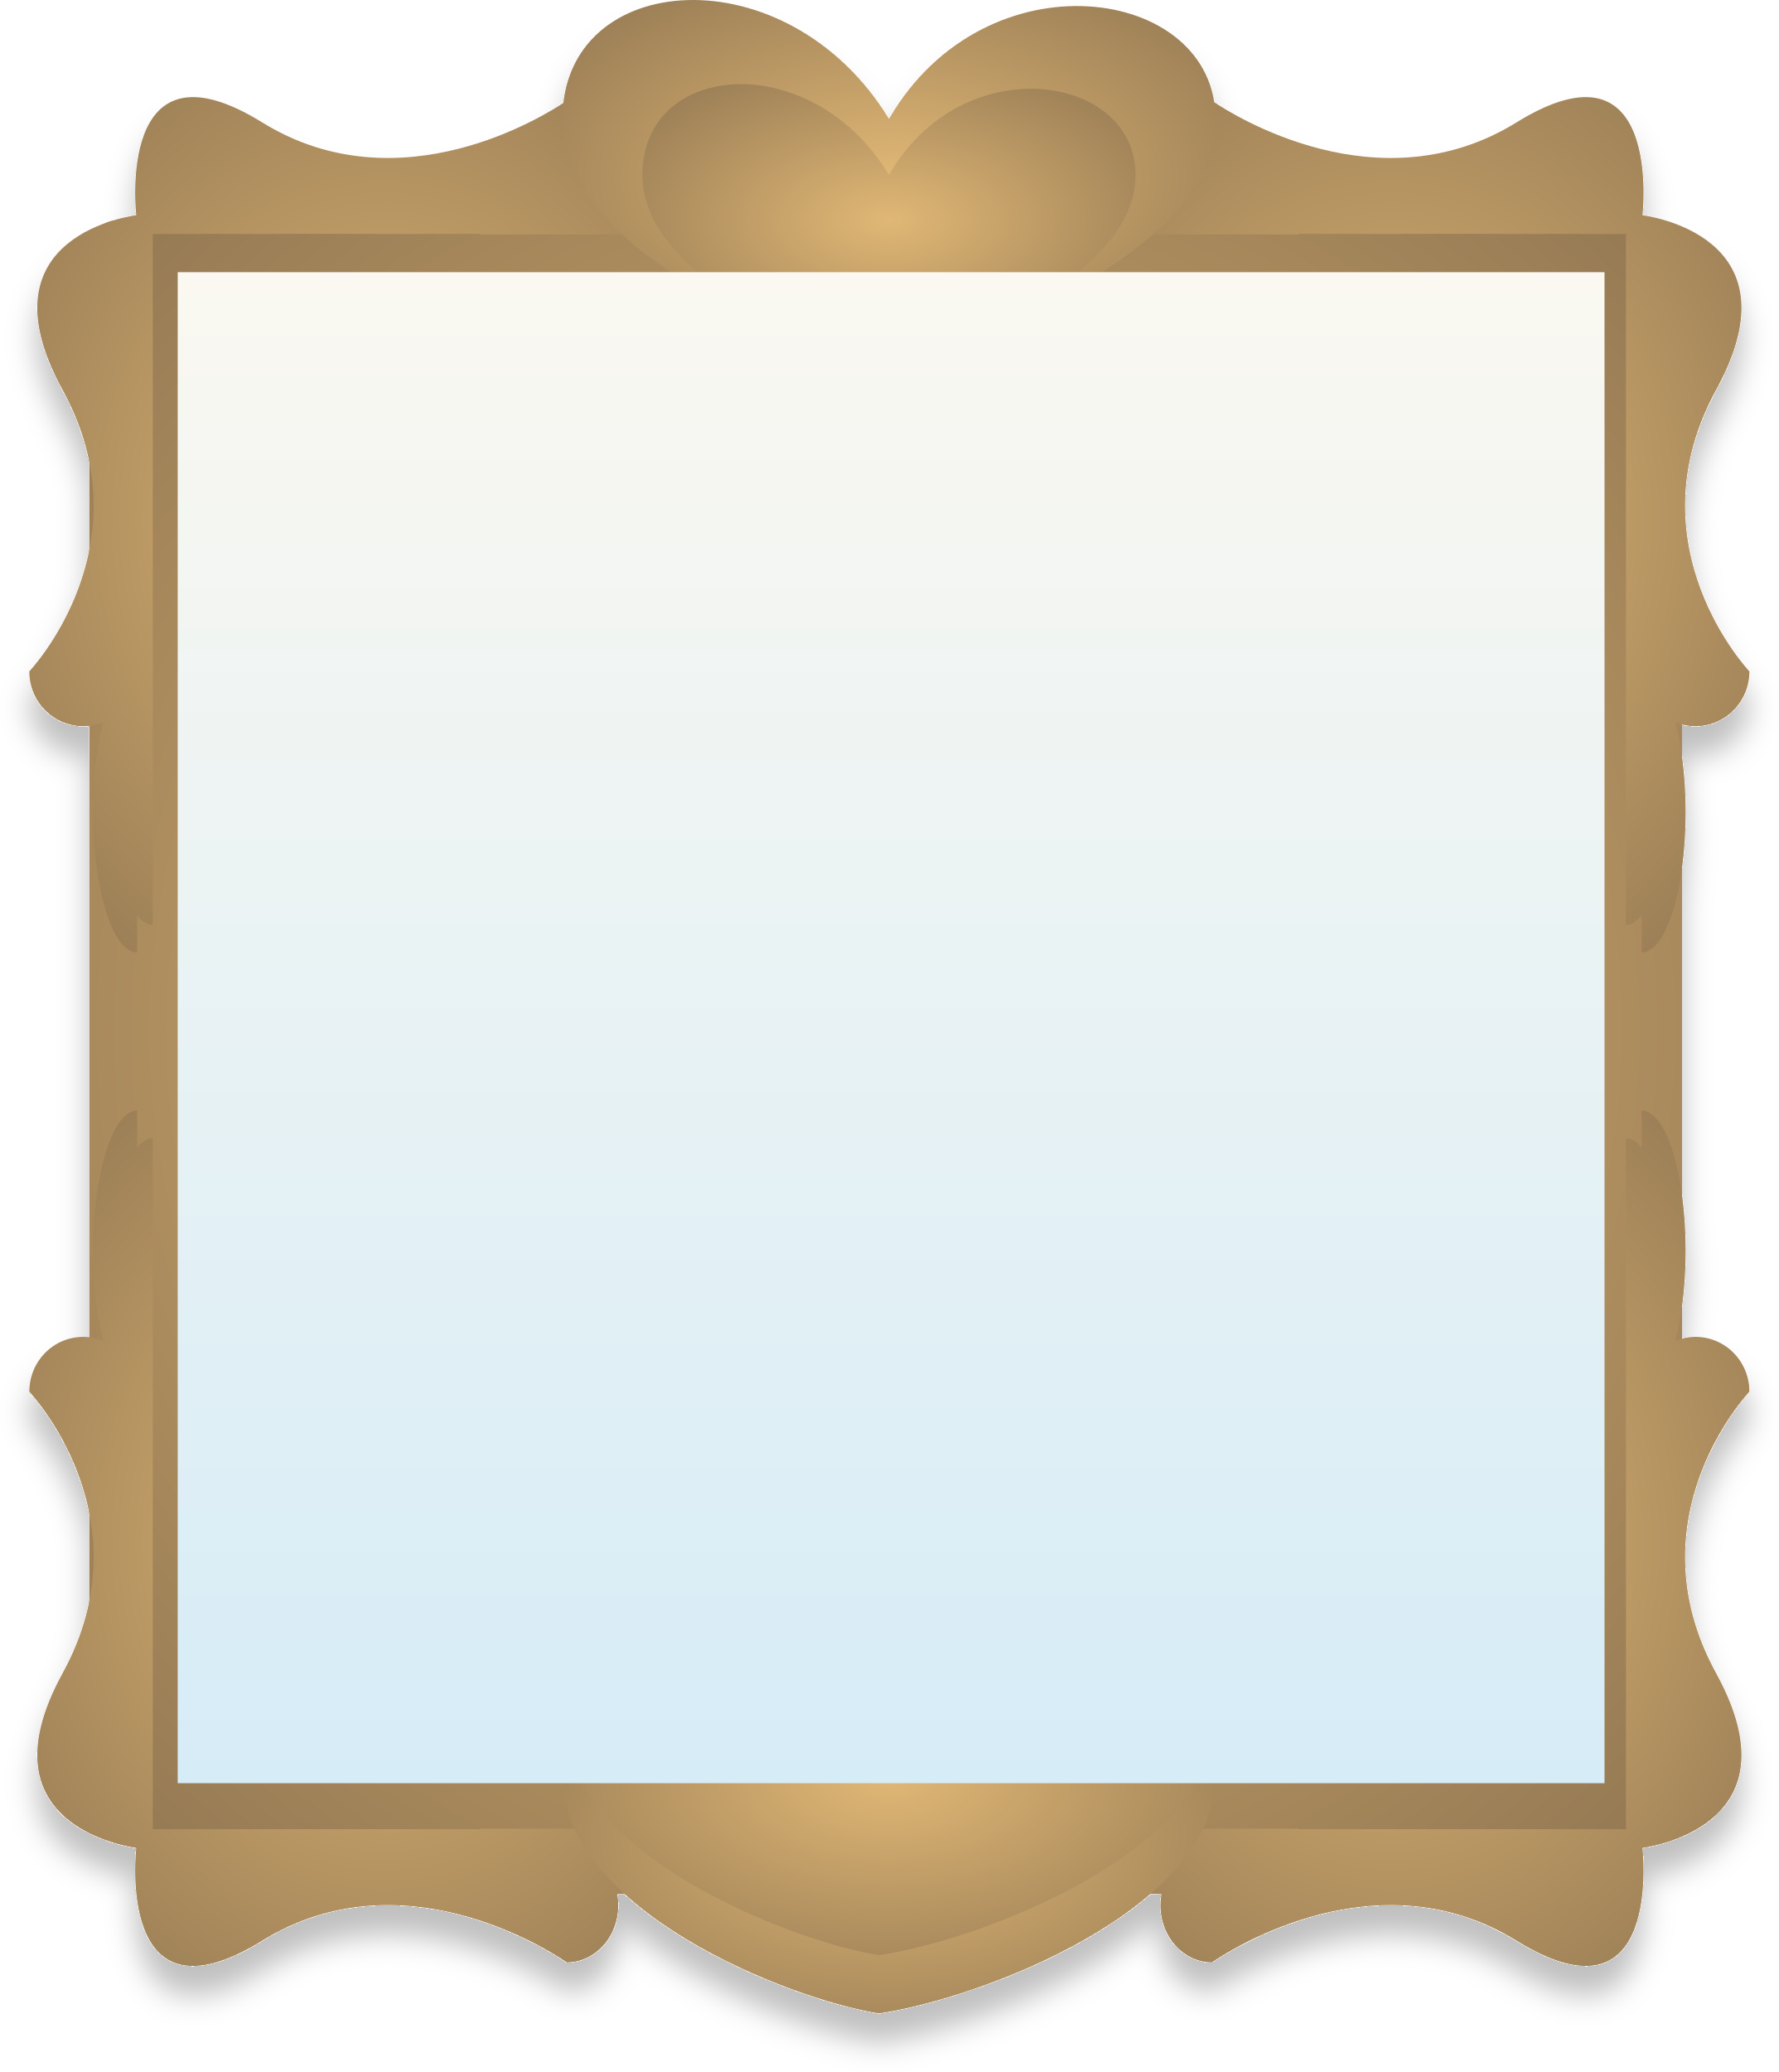
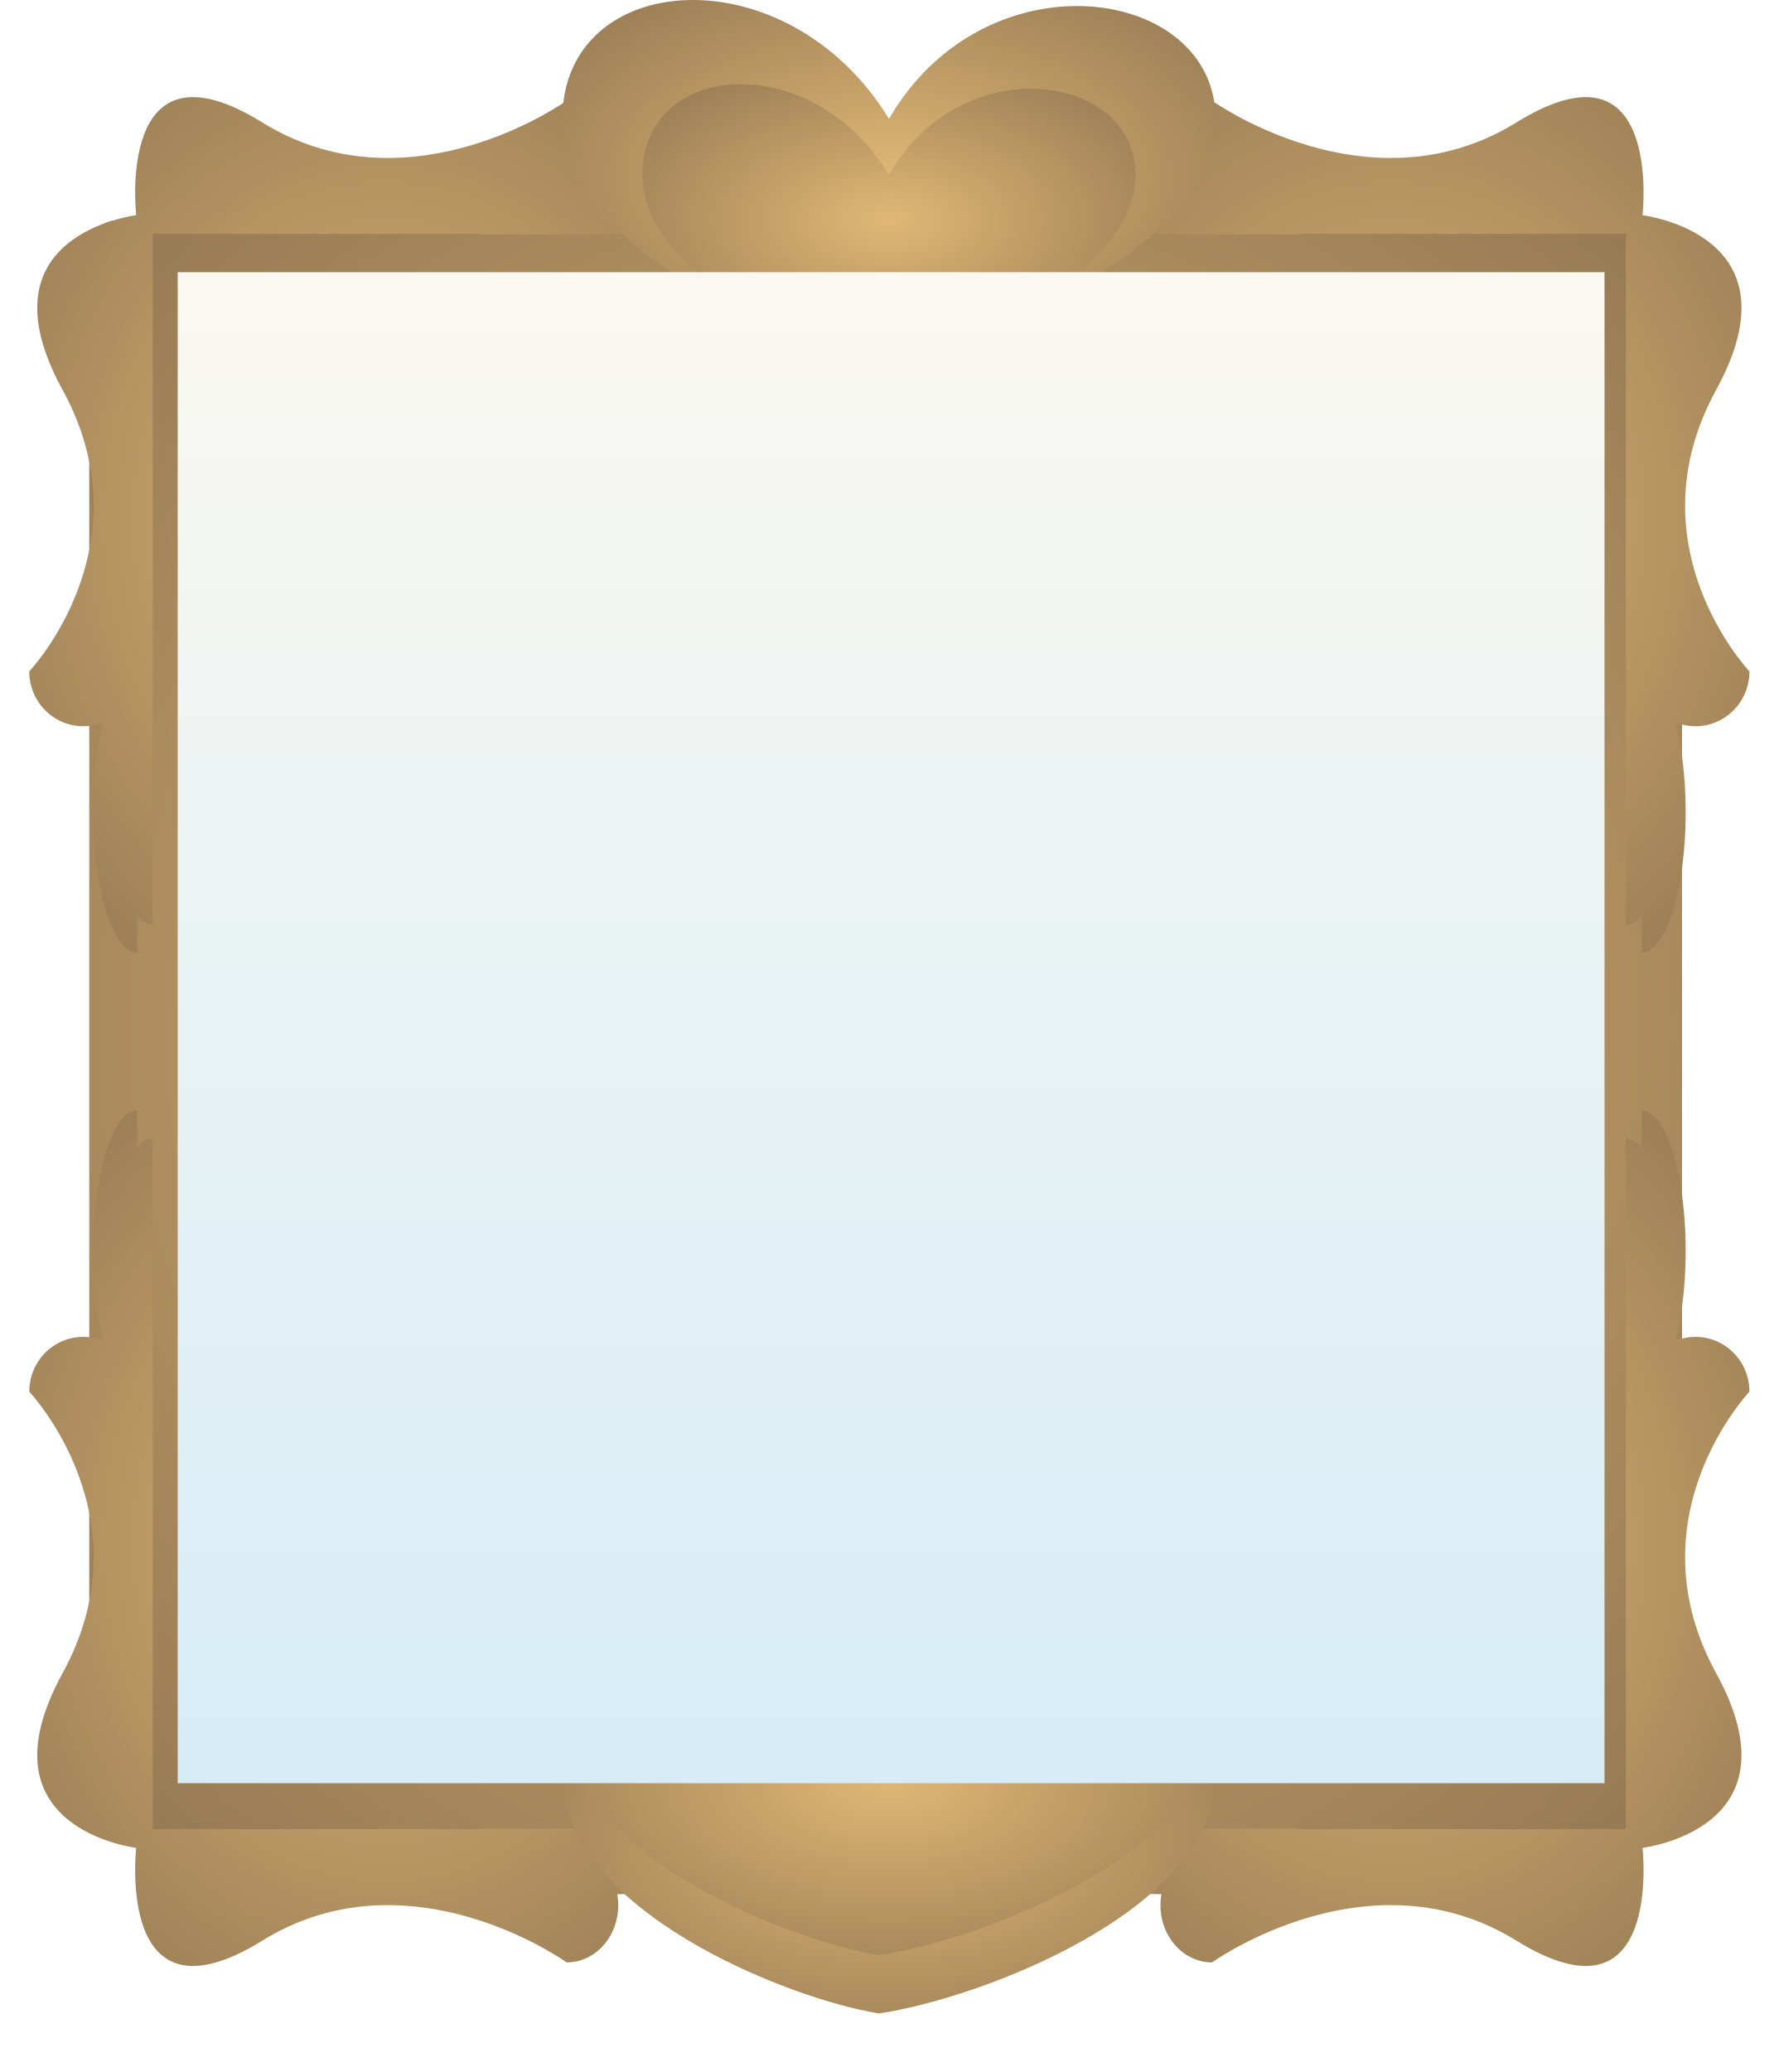
<svg xmlns="http://www.w3.org/2000/svg" width="243" height="283" viewBox="0 0 243 283" fill="none">
-   <g filter="url(#filter0_d_1318_493)">
+   <g>
    <rect x="12.194" y="30.064" width="217.599" height="221.061" rx="4" fill="url(#paint0_radial_1318_493)" />
    <path d="M18.725 190.004H18.724C18.724 190.029 18.724 190.054 18.724 190.079L18.647 231.462C18.822 235.054 19.581 238.415 20.789 241.348V249.844H26.994C28.912 251.299 31.065 252.199 33.35 252.397H66.425C66.424 252.372 66.423 252.347 66.423 252.323H102.508C102.508 253.161 102.042 253.992 101.135 254.767C100.228 255.541 98.899 256.245 97.224 256.838C95.549 257.431 93.56 257.902 91.371 258.223C89.182 258.543 86.835 258.709 84.466 258.709C84.422 258.709 84.378 258.708 84.334 258.708C84.421 259.203 84.466 259.708 84.466 260.215C84.466 261.241 84.284 262.258 83.929 263.206C83.575 264.154 83.055 265.016 82.401 265.742C81.746 266.468 80.969 267.044 80.113 267.437C79.258 267.829 78.341 268.032 77.415 268.032L77.169 267.861C74.736 266.213 54.693 253.395 35.834 265.059C15.74 277.487 18.602 252.452 18.608 252.397C18.577 252.353 -3.152 249.86 8.545 228.538C20.245 207.208 4.042 190.143 4 190.079C4 189.096 4.191 188.122 4.56 187.214C4.93 186.305 5.473 185.48 6.156 184.785C6.84 184.09 7.652 183.538 8.545 183.162C9.438 182.786 10.395 182.592 11.362 182.592C12.305 182.592 13.238 182.776 14.111 183.134C13.721 181.646 13.402 179.976 13.168 178.178C12.866 175.854 12.711 173.362 12.711 170.847C12.711 168.331 12.866 165.839 13.168 163.515C13.47 161.191 13.914 159.079 14.472 157.3C15.031 155.521 15.694 154.11 16.423 153.147C17.153 152.184 17.935 151.689 18.725 151.688V190.004Z" fill="url(#paint1_radial_1318_493)" />
    <path d="M36.928 261.702C18.049 273.36 20.871 249.836 20.871 249.836C20.842 249.795 0.341 247.459 11.318 227.478C22.299 207.489 7.09 191.497 7.053 191.439C7.053 190.518 7.231 189.605 7.578 188.754C7.926 187.903 8.435 187.129 9.076 186.478C9.718 185.826 10.479 185.31 11.318 184.957C12.156 184.604 13.054 184.423 13.962 184.423C14.846 184.423 15.722 184.596 16.542 184.931C16.175 183.537 15.876 181.971 15.657 180.287C15.373 178.108 15.227 175.774 15.227 173.416C15.227 171.059 15.373 168.724 15.657 166.546C15.94 164.368 16.356 162.389 16.88 160.722C17.404 159.055 18.027 157.733 18.711 156.83C19.396 155.928 20.13 155.464 20.871 155.464V191.369H20.87C20.87 191.392 20.871 191.415 20.871 191.439L20.871 249.836L65.636 249.836C65.635 249.813 65.635 249.79 65.635 249.766H99.5C99.5 250.552 99.062 251.331 98.211 252.057C97.36 252.783 96.113 253.442 94.54 253.998C92.968 254.554 91.101 254.994 89.047 255.295C86.993 255.596 84.791 255.751 82.567 255.751C82.526 255.751 82.485 255.75 82.443 255.75C82.525 256.214 82.567 256.687 82.567 257.162C82.567 258.124 82.396 259.077 82.064 259.965C81.731 260.854 81.244 261.662 80.629 262.342C80.015 263.022 79.285 263.562 78.483 263.93C77.68 264.298 76.819 264.487 75.95 264.487L75.719 264.328C73.437 262.783 54.626 250.771 36.928 261.702Z" fill="url(#paint2_radial_1318_493)" />
    <path d="M224.276 190.004H224.277C224.277 190.029 224.276 190.054 224.276 190.079L224.353 231.462C224.179 235.054 223.42 238.415 222.212 241.348V249.844H216.007C214.089 251.299 211.936 252.199 209.651 252.397H176.576C176.576 252.372 176.577 252.347 176.577 252.323H140.492C140.492 253.161 140.959 253.992 141.865 254.767C142.772 255.541 144.101 256.245 145.777 256.838C147.452 257.431 149.441 257.902 151.63 258.223C153.819 258.543 156.165 258.709 158.535 258.709C158.579 258.709 158.623 258.708 158.667 258.708C158.579 259.203 158.535 259.708 158.535 260.215C158.535 261.241 158.717 262.258 159.071 263.206C159.426 264.154 159.945 265.016 160.6 265.742C161.255 266.468 162.032 267.044 162.887 267.437C163.743 267.829 164.66 268.032 165.586 268.032L165.832 267.861C168.264 266.213 188.308 253.395 207.166 265.059C227.261 277.487 224.398 252.452 224.392 252.397C224.423 252.353 246.152 249.86 234.456 228.538C222.755 207.208 238.959 190.143 239 190.079C239 189.096 238.81 188.122 238.44 187.214C238.07 186.305 237.528 185.48 236.844 184.785C236.161 184.09 235.349 183.538 234.456 183.162C233.562 182.786 232.605 182.592 231.638 182.592C230.696 182.592 229.763 182.776 228.889 183.134C229.28 181.646 229.599 179.976 229.832 178.178C230.135 175.854 230.29 173.362 230.29 170.847C230.29 168.331 230.135 165.839 229.832 163.515C229.53 161.191 229.087 159.079 228.528 157.3C227.97 155.521 227.307 154.11 226.577 153.147C225.848 152.184 225.066 151.689 224.276 151.688V190.004Z" fill="url(#paint3_radial_1318_493)" />
    <path d="M206.073 261.702C224.951 273.36 222.129 249.836 222.129 249.836C222.159 249.795 242.66 247.459 231.683 227.478C220.701 207.489 235.91 191.497 235.948 191.439C235.948 190.518 235.769 189.605 235.422 188.754C235.075 187.903 234.566 187.129 233.924 186.478C233.283 185.826 232.521 185.31 231.683 184.957C230.844 184.604 229.946 184.423 229.039 184.423C228.154 184.423 227.279 184.596 226.459 184.931C226.825 183.537 227.124 181.971 227.344 180.287C227.627 178.108 227.773 175.774 227.773 173.416C227.773 171.059 227.627 168.724 227.344 166.546C227.06 164.368 226.644 162.389 226.12 160.722C225.596 159.055 224.974 157.733 224.289 156.83C223.604 155.928 222.87 155.464 222.129 155.464V191.369H222.13C222.13 191.392 222.13 191.415 222.13 191.439L222.129 249.836L177.364 249.836C177.365 249.813 177.366 249.79 177.366 249.766H143.501C143.501 250.552 143.939 251.331 144.79 252.057C145.641 252.783 146.888 253.442 148.46 253.998C150.032 254.554 151.899 254.994 153.953 255.295C156.008 255.596 158.21 255.751 160.433 255.751C160.475 255.751 160.516 255.75 160.557 255.75C160.475 256.214 160.433 256.687 160.433 257.162C160.433 258.124 160.604 259.077 160.937 259.965C161.269 260.854 161.757 261.662 162.371 262.342C162.986 263.022 163.715 263.562 164.518 263.93C165.321 264.298 166.181 264.487 167.05 264.487L167.281 264.328C169.564 262.783 188.374 250.771 206.073 261.702Z" fill="url(#paint4_radial_1318_493)" />
    <path d="M18.725 91.779H18.724C18.724 91.754 18.724 91.729 18.724 91.704L18.647 50.321C18.822 46.729 19.581 43.369 20.789 40.435V31.939H26.994C28.912 30.485 31.065 29.584 33.35 29.386H66.425C66.424 29.411 66.423 29.436 66.423 29.461H102.508C102.508 28.622 102.042 27.791 101.135 27.017C100.228 26.242 98.899 25.538 97.224 24.945C95.549 24.352 93.559 23.882 91.371 23.561C89.181 23.24 86.835 23.075 84.466 23.075C84.422 23.075 84.378 23.075 84.334 23.075C84.421 22.58 84.466 22.076 84.466 21.569C84.466 20.542 84.284 19.526 83.929 18.577C83.575 17.629 83.055 16.767 82.401 16.041C81.746 15.315 80.969 14.739 80.113 14.347C79.258 13.954 78.341 13.752 77.415 13.752L77.169 13.922C74.736 15.57 54.693 28.388 35.834 16.724C15.74 4.296 18.602 29.331 18.608 29.386C18.577 29.43 -3.152 31.923 8.545 53.246C20.245 74.575 4.042 91.64 4 91.704H4C4 92.687 4.19 93.661 4.56 94.569C4.93 95.478 5.473 96.303 6.156 96.998C6.84 97.694 7.652 98.245 8.545 98.621C9.438 98.997 10.395 99.191 11.362 99.191C12.304 99.191 13.238 99.007 14.111 98.649C13.721 100.137 13.402 101.808 13.168 103.605C12.866 105.93 12.711 108.421 12.711 110.937C12.711 113.453 12.866 115.944 13.168 118.268C13.47 120.593 13.914 122.705 14.472 124.484C15.03 126.262 15.694 127.674 16.423 128.636C17.153 129.599 17.935 130.095 18.725 130.095V91.779Z" fill="url(#paint5_radial_1318_493)" />
    <path d="M36.928 20.082C18.049 8.423 20.871 31.947 20.871 31.947C20.842 31.988 0.341 34.324 11.318 54.305C22.299 74.294 7.09 90.286 7.053 90.344H7.053C7.053 91.266 7.231 92.178 7.578 93.029C7.926 93.88 8.435 94.654 9.076 95.305C9.718 95.957 10.479 96.474 11.318 96.826C12.156 97.179 13.054 97.36 13.962 97.36C14.846 97.36 15.722 97.187 16.542 96.852C16.175 98.246 15.876 99.812 15.657 101.497C15.373 103.675 15.227 106.009 15.227 108.367C15.227 110.724 15.373 113.059 15.657 115.237C15.94 117.415 16.356 119.394 16.88 121.061C17.404 122.728 18.027 124.051 18.711 124.953C19.396 125.855 20.13 126.32 20.871 126.32V90.414H20.87C20.87 90.391 20.871 90.368 20.871 90.344L20.871 31.947L65.636 31.947C65.635 31.97 65.635 31.994 65.635 32.017H99.5C99.5 31.231 99.062 30.453 98.211 29.727C97.36 29.001 96.113 28.341 94.54 27.785C92.968 27.23 91.101 26.789 89.047 26.488C86.993 26.187 84.791 26.033 82.567 26.033C82.526 26.033 82.484 26.033 82.443 26.033C82.525 25.569 82.567 25.096 82.567 24.621C82.567 23.659 82.396 22.707 82.064 21.818C81.731 20.929 81.244 20.122 80.629 19.442C80.015 18.761 79.285 18.222 78.482 17.854C77.68 17.485 76.819 17.296 75.95 17.296L75.719 17.455C73.436 19 54.626 31.012 36.928 20.082Z" fill="url(#paint6_radial_1318_493)" />
    <path d="M224.276 91.779H224.277C224.277 91.754 224.276 91.729 224.276 91.704L224.353 50.321C224.179 46.729 223.42 43.369 222.212 40.435V31.939H216.007C214.089 30.485 211.936 29.584 209.651 29.386H176.576C176.576 29.411 176.577 29.436 176.577 29.461H140.492C140.492 28.622 140.959 27.791 141.865 27.017C142.772 26.242 144.101 25.538 145.777 24.945C147.452 24.352 149.441 23.882 151.63 23.561C153.819 23.24 156.165 23.075 158.535 23.075C158.579 23.075 158.623 23.075 158.667 23.075C158.579 22.58 158.535 22.076 158.535 21.569C158.535 20.542 158.717 19.526 159.071 18.577C159.426 17.629 159.945 16.767 160.6 16.041C161.255 15.315 162.032 14.739 162.887 14.347C163.743 13.954 164.66 13.752 165.586 13.752L165.832 13.922C168.264 15.57 188.308 28.388 207.166 16.724C227.261 4.296 224.398 29.331 224.392 29.386C224.423 29.43 246.152 31.923 234.456 53.246C222.755 74.575 238.959 91.64 239 91.704H239C239 92.687 238.81 93.661 238.44 94.569C238.07 95.478 237.528 96.303 236.844 96.998C236.161 97.694 235.349 98.245 234.456 98.621C233.562 98.997 232.605 99.191 231.638 99.191C230.696 99.191 229.763 99.007 228.889 98.649C229.28 100.137 229.599 101.808 229.832 103.605C230.135 105.93 230.29 108.421 230.29 110.937C230.29 113.453 230.135 115.944 229.832 118.268C229.53 120.593 229.087 122.705 228.528 124.484C227.97 126.262 227.307 127.674 226.577 128.636C225.848 129.599 225.066 130.095 224.276 130.095V91.779Z" fill="url(#paint7_radial_1318_493)" />
    <path d="M206.073 20.082C224.951 8.423 222.129 31.947 222.129 31.947C222.159 31.988 242.66 34.324 231.683 54.305C220.702 74.294 235.91 90.286 235.948 90.344H235.948C235.948 91.266 235.769 92.178 235.422 93.029C235.075 93.88 234.566 94.654 233.924 95.305C233.283 95.957 232.521 96.474 231.683 96.826C230.845 97.179 229.946 97.36 229.039 97.36C228.155 97.36 227.279 97.187 226.459 96.852C226.825 98.246 227.124 99.812 227.344 101.497C227.627 103.675 227.773 106.009 227.773 108.367C227.773 110.724 227.627 113.059 227.344 115.237C227.06 117.415 226.644 119.394 226.12 121.061C225.596 122.728 224.974 124.051 224.289 124.953C223.604 125.855 222.87 126.32 222.129 126.32V90.414H222.13C222.13 90.391 222.13 90.368 222.13 90.344L222.129 31.947L177.364 31.947C177.365 31.97 177.366 31.994 177.366 32.017H143.501C143.501 31.231 143.939 30.453 144.79 29.727C145.641 29.001 146.888 28.341 148.46 27.785C150.032 27.23 151.899 26.789 153.953 26.488C156.008 26.187 158.21 26.033 160.433 26.033C160.475 26.033 160.516 26.033 160.557 26.033C160.475 25.569 160.433 25.096 160.433 24.621C160.433 23.659 160.604 22.707 160.937 21.818C161.269 20.929 161.757 20.122 162.371 19.442C162.986 18.761 163.715 18.222 164.518 17.854C165.321 17.485 166.181 17.296 167.05 17.296L167.281 17.455C169.564 19 188.374 31.012 206.073 20.082Z" fill="url(#paint8_radial_1318_493)" />
    <path d="M166.062 16.23C166.062 34.406 133.997 46.609 120.055 48.633C107.508 46.609 76.837 34.405 76.837 16.23C76.837 -4.238 107.508 -6.551 121.449 16.23C134.694 -6.551 166.062 -1.944 166.062 16.23Z" fill="url(#paint9_radial_1318_493)" />
    <path d="M155.136 23.889C155.136 37.769 130.924 47.088 120.396 48.633C110.922 47.088 87.762 37.768 87.762 23.889C87.762 8.259 110.922 6.492 121.449 23.889C131.45 6.492 155.136 10.01 155.136 23.889Z" fill="url(#paint10_radial_1318_493)" />
    <path d="M166.062 242.597C166.062 260.772 133.997 272.976 120.055 275C107.508 272.976 76.837 260.772 76.837 242.596C76.837 222.128 107.508 219.815 121.449 242.596C134.694 219.815 166.062 224.422 166.062 242.597Z" fill="url(#paint11_radial_1318_493)" />
    <path d="M166.062 234.639C166.062 252.814 133.997 265.018 120.055 267.042C107.508 265.018 76.837 252.813 76.837 234.638C76.837 214.17 107.508 211.857 121.449 234.638C134.694 211.857 166.062 216.464 166.062 234.639Z" fill="url(#paint12_radial_1318_493)" />
    <path d="M24.278 37.175H219.203V243.554H24.278V37.175Z" fill="url(#paint13_linear_1318_493)" />
  </g>
  <defs>
-     <filter id="filter0_d_1318_493" x="0" y="0" width="243" height="283" filterUnits="userSpaceOnUse" color-interpolation-filters="sRGB">
-       <feFlood flood-opacity="0" result="BackgroundImageFix" />
-       <feColorMatrix in="SourceAlpha" type="matrix" values="0 0 0 0 0 0 0 0 0 0 0 0 0 0 0 0 0 0 127 0" result="hardAlpha" />
-       <feOffset dy="4" />
-       <feGaussianBlur stdDeviation="2" />
-       <feComposite in2="hardAlpha" operator="out" />
-       <feColorMatrix type="matrix" values="0 0 0 0 0 0 0 0 0 0 0 0 0 0 0 0 0 0 0.25 0" />
-       <feBlend mode="normal" in2="BackgroundImageFix" result="effect1_dropShadow_1318_493" />
-       <feBlend mode="normal" in="SourceGraphic" in2="effect1_dropShadow_1318_493" result="shape" />
-     </filter>
    <radialGradient id="paint0_radial_1318_493" cx="0" cy="0" r="1" gradientTransform="matrix(-3.41931 168.817 -166.173 -2.3927 120.994 140.595)" gradientUnits="userSpaceOnUse">
      <stop stop-color="#E0B775" />
      <stop offset="1" stop-color="#8D7350" />
    </radialGradient>
    <radialGradient id="paint1_radial_1318_493" cx="0" cy="0" r="1" gradientTransform="matrix(-1.54793 89.2201 -75.227 -1.26455 53.2544 210.104)" gradientUnits="userSpaceOnUse">
      <stop stop-color="#E0B775" />
      <stop offset="1" stop-color="#8D7350" />
    </radialGradient>
    <radialGradient id="paint2_radial_1318_493" cx="0" cy="0" r="1" gradientTransform="matrix(-1.54793 89.2201 -75.227 -1.26455 53.2544 210.104)" gradientUnits="userSpaceOnUse">
      <stop stop-color="#E0B775" />
      <stop offset="1" stop-color="#8D7350" />
    </radialGradient>
    <radialGradient id="paint3_radial_1318_493" cx="0" cy="0" r="1" gradientTransform="matrix(1.54793 89.2201 75.227 -1.26455 189.746 210.104)" gradientUnits="userSpaceOnUse">
      <stop stop-color="#E0B775" />
      <stop offset="1" stop-color="#8D7350" />
    </radialGradient>
    <radialGradient id="paint4_radial_1318_493" cx="0" cy="0" r="1" gradientTransform="matrix(1.54793 89.2201 75.227 -1.26455 189.746 210.104)" gradientUnits="userSpaceOnUse">
      <stop stop-color="#E0B775" />
      <stop offset="1" stop-color="#8D7350" />
    </radialGradient>
    <radialGradient id="paint5_radial_1318_493" cx="0" cy="0" r="1" gradientTransform="matrix(-1.54794 -89.2201 -75.2274 1.26455 53.2541 71.679)" gradientUnits="userSpaceOnUse">
      <stop stop-color="#E0B775" />
      <stop offset="1" stop-color="#8D7350" />
    </radialGradient>
    <radialGradient id="paint6_radial_1318_493" cx="0" cy="0" r="1" gradientTransform="matrix(-1.54794 -89.2201 -75.2274 1.26455 53.2541 71.679)" gradientUnits="userSpaceOnUse">
      <stop stop-color="#E0B775" />
      <stop offset="1" stop-color="#8D7350" />
    </radialGradient>
    <radialGradient id="paint7_radial_1318_493" cx="0" cy="0" r="1" gradientTransform="matrix(1.54794 -89.2201 75.2274 1.26455 189.746 71.679)" gradientUnits="userSpaceOnUse">
      <stop stop-color="#E0B775" />
      <stop offset="1" stop-color="#8D7350" />
    </radialGradient>
    <radialGradient id="paint8_radial_1318_493" cx="0" cy="0" r="1" gradientTransform="matrix(1.54794 -89.2201 75.2274 1.26455 189.746 71.679)" gradientUnits="userSpaceOnUse">
      <stop stop-color="#E0B775" />
      <stop offset="1" stop-color="#8D7350" />
    </radialGradient>
    <radialGradient id="paint9_radial_1318_493" cx="0" cy="0" r="1" gradientTransform="matrix(-1.40206 37.1397 -68.138 -0.526393 121.449 24.3167)" gradientUnits="userSpaceOnUse">
      <stop stop-color="#E0B775" />
      <stop offset="1" stop-color="#8D7350" />
    </radialGradient>
    <radialGradient id="paint10_radial_1318_493" cx="0" cy="0" r="1" gradientTransform="matrix(-1.0587 28.3612 -51.4511 -0.401973 121.449 30.0642)" gradientUnits="userSpaceOnUse">
      <stop stop-color="#E0B775" />
      <stop offset="1" stop-color="#8D7350" />
    </radialGradient>
    <radialGradient id="paint11_radial_1318_493" cx="0" cy="0" r="1" gradientTransform="matrix(-1.40206 37.1397 -68.138 -0.526393 121.449 250.683)" gradientUnits="userSpaceOnUse">
      <stop stop-color="#E0B775" />
      <stop offset="1" stop-color="#8D7350" />
    </radialGradient>
    <radialGradient id="paint12_radial_1318_493" cx="0" cy="0" r="1" gradientTransform="matrix(-1.40206 37.1397 -68.138 -0.526393 121.449 242.725)" gradientUnits="userSpaceOnUse">
      <stop stop-color="#E0B775" />
      <stop offset="1" stop-color="#8D7350" />
    </radialGradient>
    <linearGradient id="paint13_linear_1318_493" x1="121.74" y1="37.175" x2="121.74" y2="243.554" gradientUnits="userSpaceOnUse">
      <stop stop-color="#FAF8F1" />
      <stop offset="1" stop-color="#D6ECF7" />
    </linearGradient>
  </defs>
</svg>
